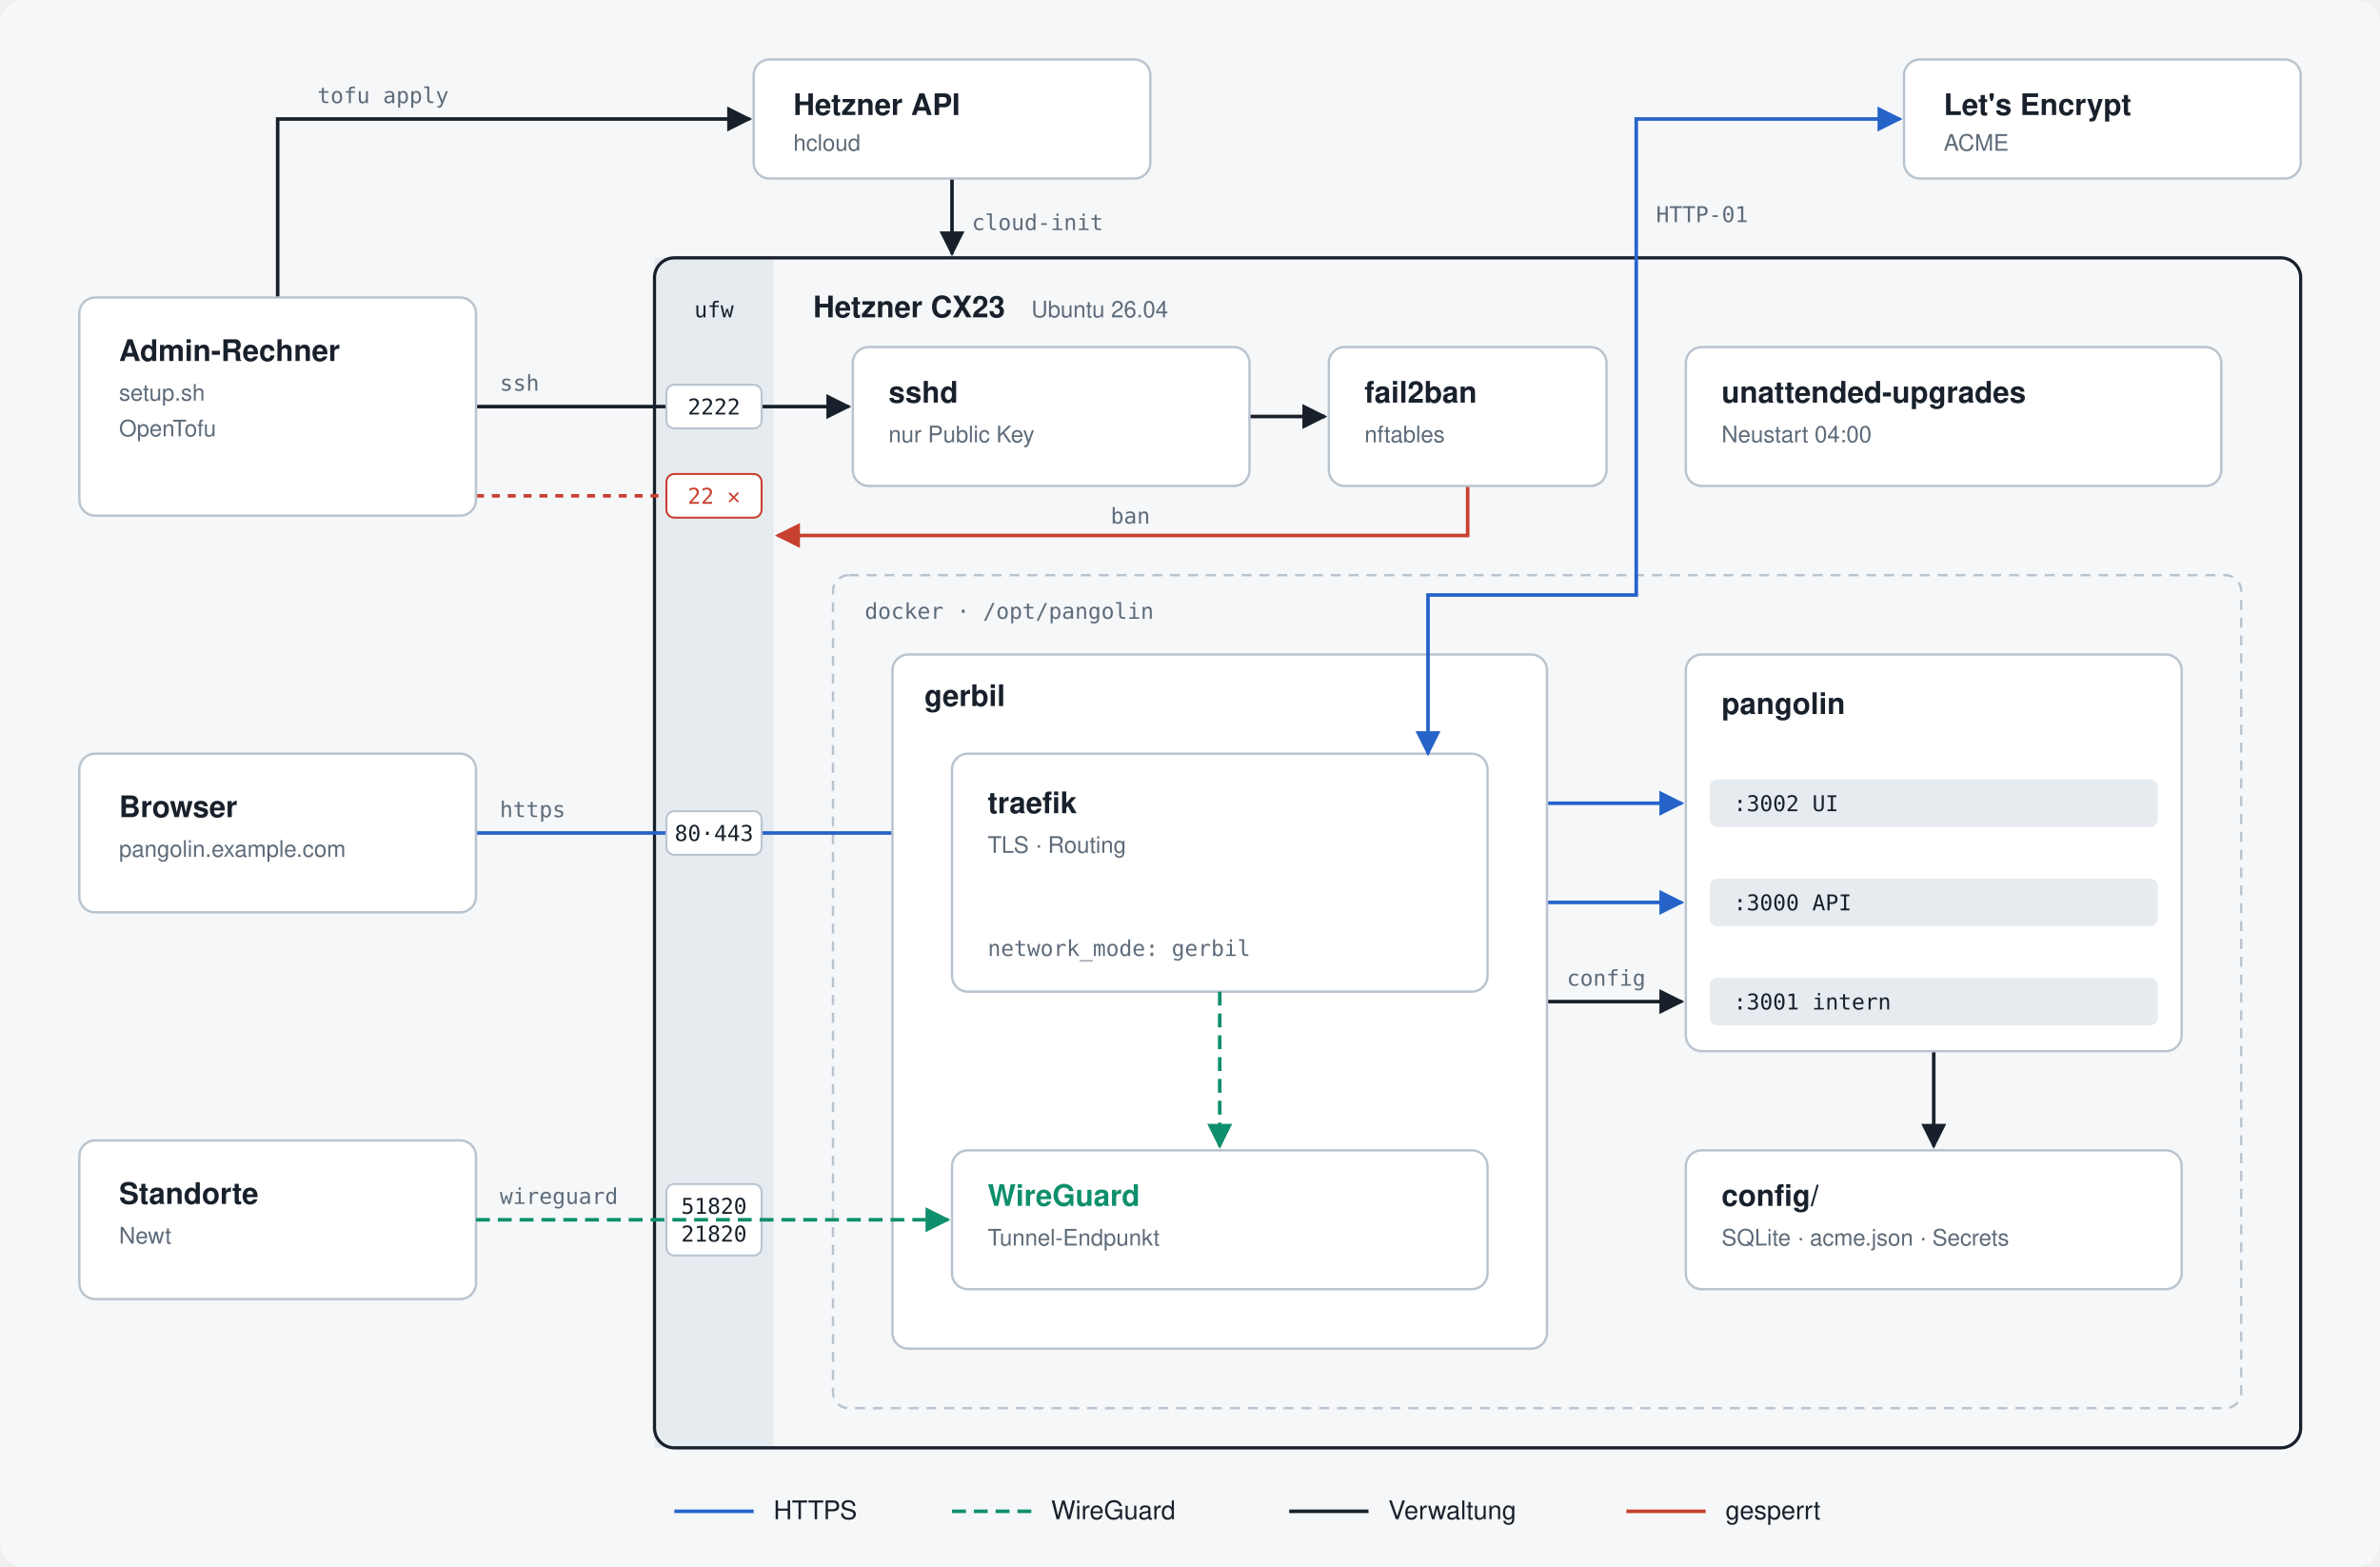
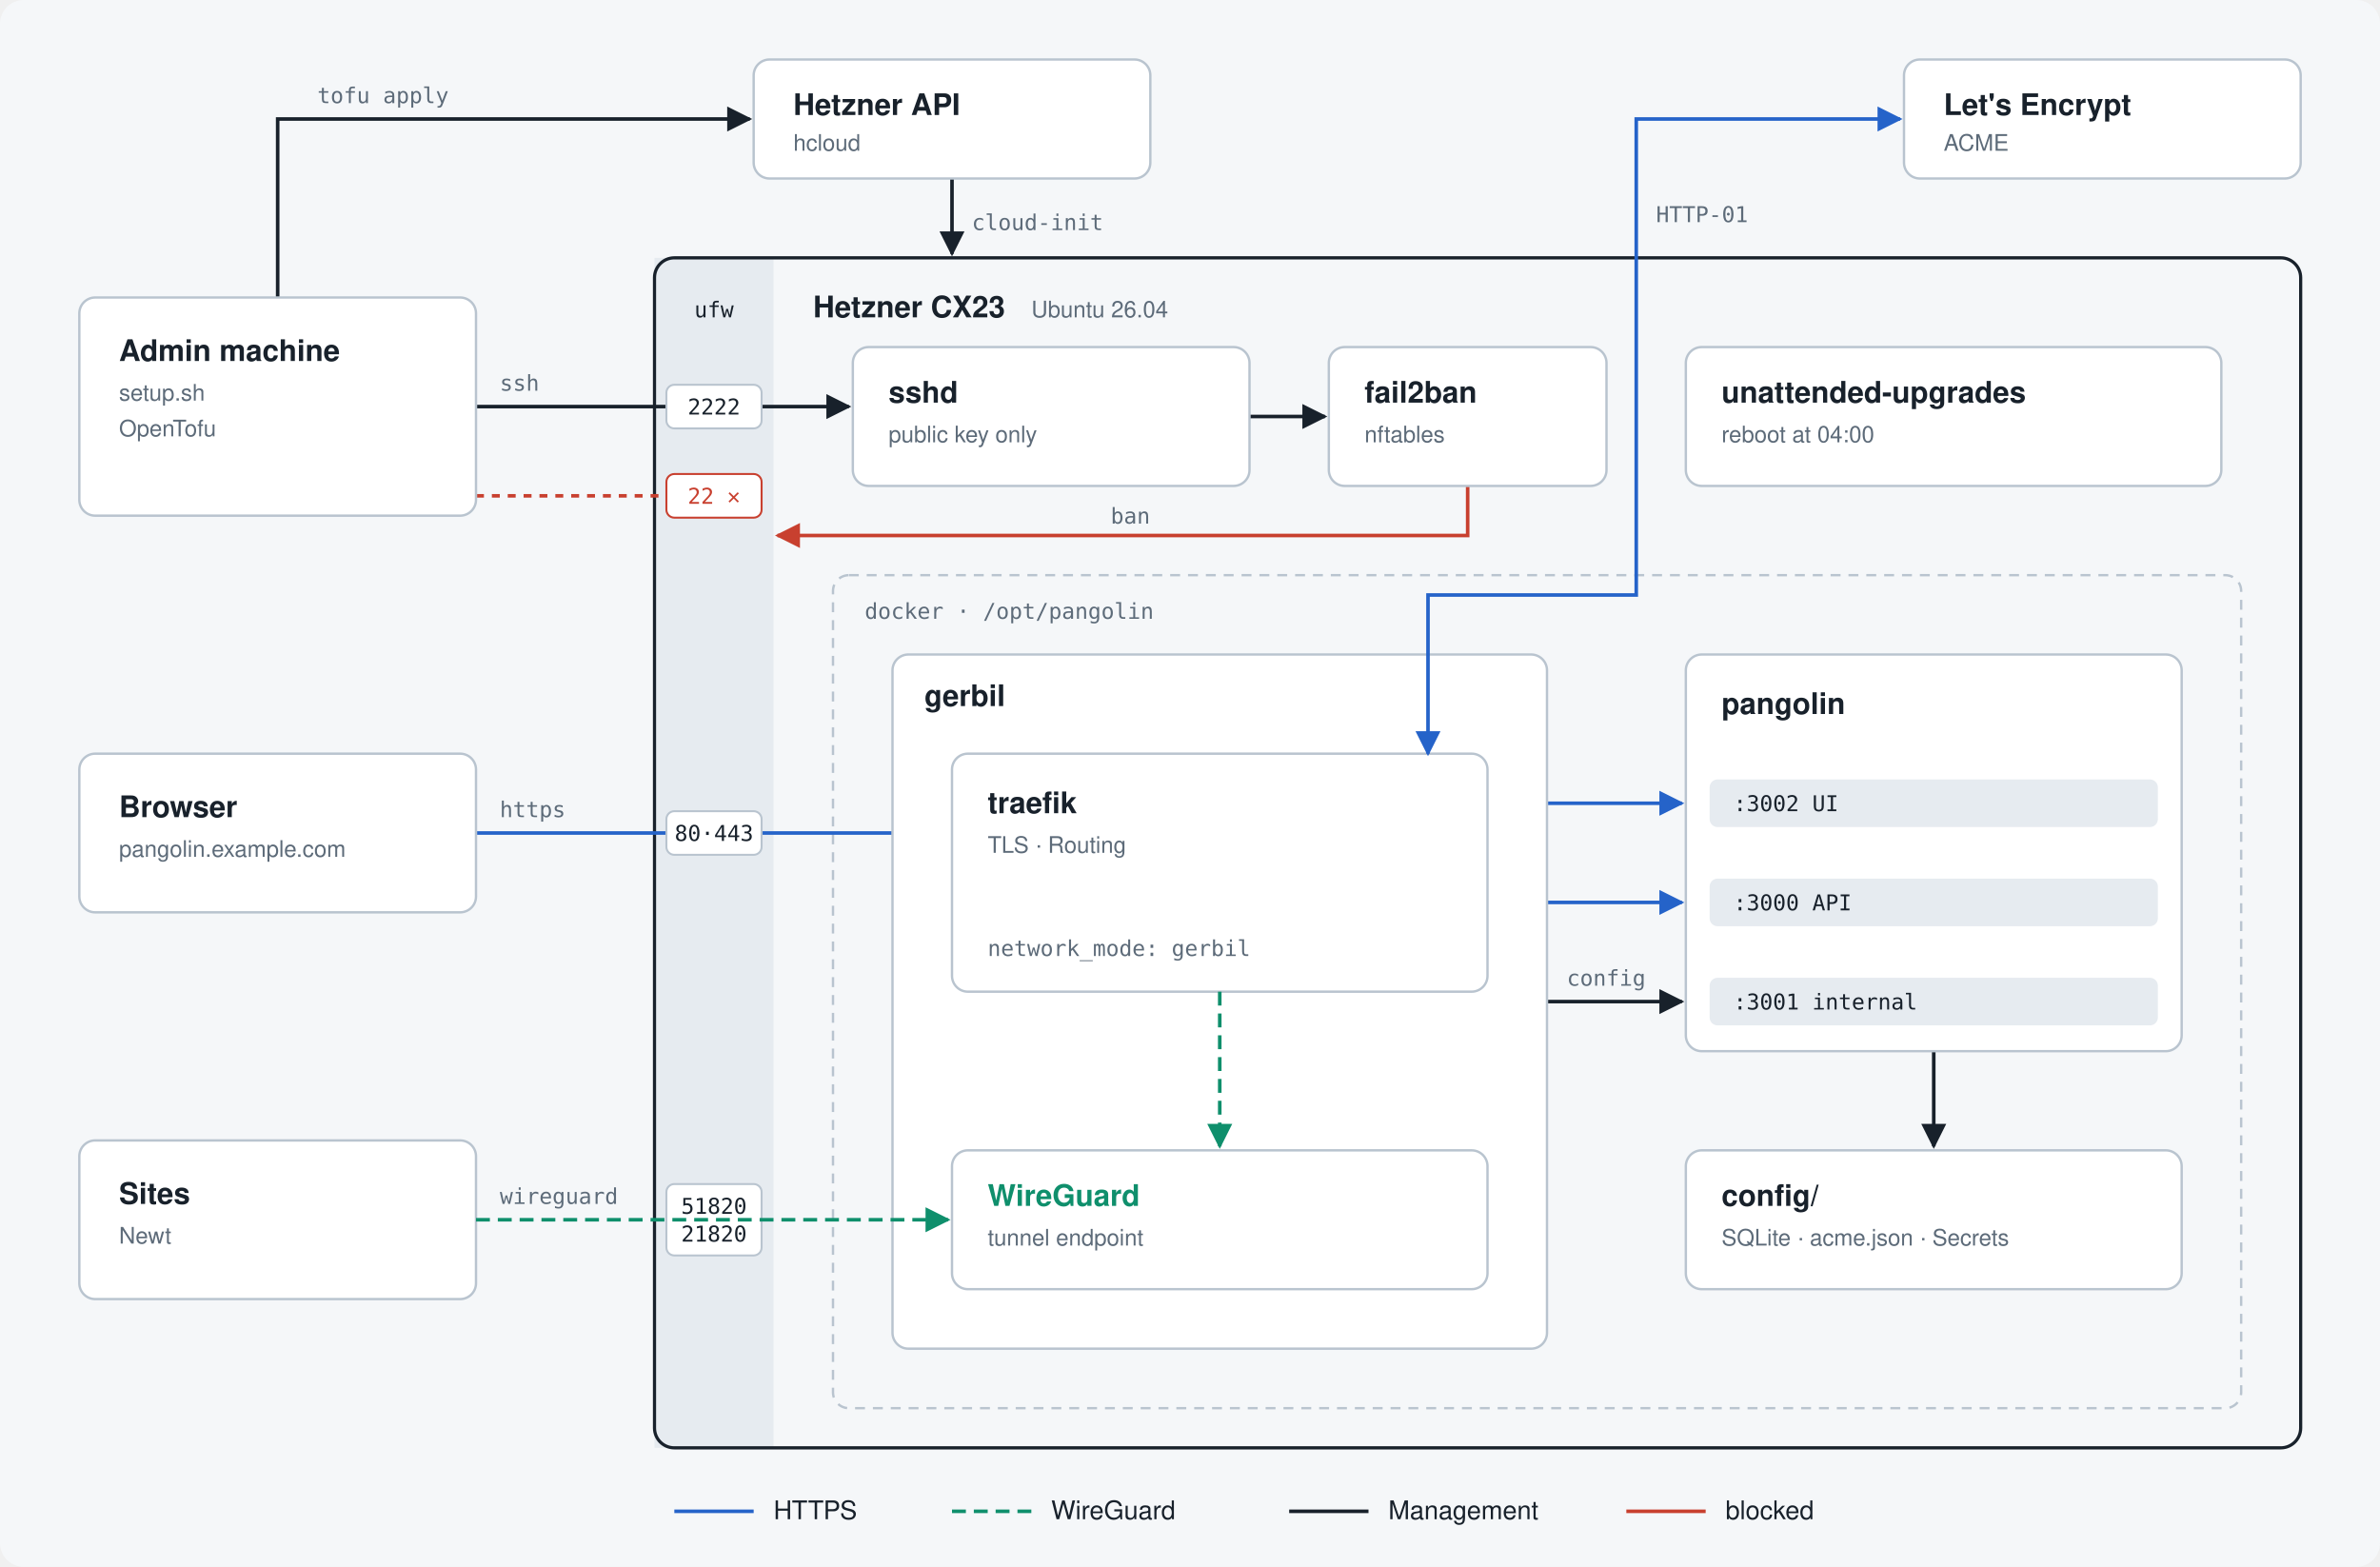
- <svg xmlns="http://www.w3.org/2000/svg" viewBox="0 0 1200 790" width="1200" height="790" role="img" aria-label="Architektur des Pangolin-Servers auf Hetzner">
+ <svg xmlns="http://www.w3.org/2000/svg" viewBox="0 0 1200 790" width="1200" height="790" role="img" aria-label="Architecture of the Pangolin server on Hetzner">
  <style>
    text { font-family: -apple-system, "Segoe UI", Helvetica, Arial, sans-serif; font-size: 13px; }
    .t { font-weight: 600; font-size: 15px; }
    .s { font-size: 11.5px; }
    .m, .lbl { font-family: ui-monospace, "SFMono-Regular", Menlo, Consolas, monospace; font-size: 11px; }
    .box { stroke-width: 1.2; }
    .server { fill: none; stroke-width: 1.6; }
    .docker { fill: none; stroke-width: 1.2; stroke-dasharray: 5 4; }
    .e { fill: none; stroke-width: 1.8; }
    .wg { stroke-dasharray: 7 4; }
    .deny.d { stroke-dasharray: 4 4; }
    .bg { fill: #f5f7f9; }
    text { fill: #18212b; }
    .s, .lbl { fill: #5d6b79; }
    .box { fill: #ffffff; stroke: #b9c4cf; }
    .server { stroke: #18212b; }
    .wall, .row { fill: #e6ebf0; }
    .docker { stroke: #b9c4cf; }
    .chip { fill: #ffffff; stroke: #b9c4cf; }
    .chip.no { stroke: #c8402f; }
    .admin { stroke: #18212b; }
    .https { stroke: #2563c9; }
    .wg { stroke: #0f8f6c; }
    .deny { stroke: #c8402f; }
    .ha { fill: #18212b; } .hh { fill: #2563c9; } .hw { fill: #0f8f6c; } .hd { fill: #c8402f; }
    text.c-wg { fill: #0f8f6c; } text.c-deny { fill: #c8402f; }
    @media (prefers-color-scheme: dark) {
    .bg { fill: #11171d; }
    text { fill: #e3e9ef; }
    .s, .lbl { fill: #8e9cab; }
    .box { fill: #1a222b; stroke: #3b4855; }
    .server { stroke: #e3e9ef; }
    .wall, .row { fill: #222c36; }
    .docker { stroke: #3b4855; }
    .chip { fill: #1a222b; stroke: #3b4855; }
    .chip.no { stroke: #f07563; }
    .admin { stroke: #e3e9ef; }
    .https { stroke: #6ea2ff; }
    .wg { stroke: #3cc79e; }
    .deny { stroke: #f07563; }
    .ha { fill: #e3e9ef; } .hh { fill: #6ea2ff; } .hw { fill: #3cc79e; } .hd { fill: #f07563; }
    text.c-wg { fill: #3cc79e; } text.c-deny { fill: #f07563; }
    }
  </style>
  <rect class="bg" fill="#f5f7f9" x="0" y="0" width="1200" height="790" rx="12" />
  <defs>
    <marker id="ma" viewBox="0 0 10 10" refX="9" refY="5" markerWidth="7" markerHeight="7" orient="auto-start-reverse">
      <path class="ha" d="M0 0 L10 5 L0 10 z" />
    </marker>
    <marker id="mh" viewBox="0 0 10 10" refX="9" refY="5" markerWidth="7" markerHeight="7" orient="auto-start-reverse">
      <path class="hh" d="M0 0 L10 5 L0 10 z" />
    </marker>
    <marker id="mw" viewBox="0 0 10 10" refX="9" refY="5" markerWidth="7" markerHeight="7" orient="auto-start-reverse">
      <path class="hw" d="M0 0 L10 5 L0 10 z" />
    </marker>
    <marker id="md" viewBox="0 0 10 10" refX="9" refY="5" markerWidth="7" markerHeight="7" orient="auto-start-reverse">
      <path class="hd" d="M0 0 L10 5 L0 10 z" />
    </marker>
  </defs>
  <rect class="wall" x="330" y="130" width="60" height="600" />
  <rect class="server" x="330" y="130" width="830" height="600" rx="10" />
  <text class="t" x="410" y="160">Hetzner CX23</text>
  <text class="s" x="520" y="160">Ubuntu 26.04</text>
  <text class="m" x="360" y="160" text-anchor="middle">ufw</text>
  <rect class="docker" x="420" y="290" width="710" height="420" rx="8" />
  <text class="lbl" x="436" y="312">docker · /opt/pangolin</text>
  <path class="e admin" d="M140 150 V60 H378" marker-end="url(#ma)" />
  <text class="lbl" x="160" y="52">tofu apply</text>
  <path class="e admin" d="M480 90 V128" marker-end="url(#ma)" />
  <text class="lbl" x="490" y="116">cloud-init</text>
  <path class="e admin" d="M240 205 H428" marker-end="url(#ma)" />
  <text class="lbl" x="252" y="197">ssh</text>
  <path class="e deny d" d="M240 250 H334" />
  <path class="e admin" d="M630 210 H668" marker-end="url(#ma)" />
  <path class="e deny" d="M740 245 V270 H392" marker-end="url(#md)" />
  <text class="lbl" x="560" y="264">ban</text>
  <path class="e https" d="M240 420 H478" marker-end="url(#mh)" />
  <text class="lbl" x="252" y="412">https</text>
  <path class="e https" d="M750 405 H848" marker-end="url(#mh)" />
  <path class="e https" d="M750 455 H848" marker-end="url(#mh)" />
  <text class="lbl" x="835" y="112">HTTP-01</text>
  <path class="e admin" d="M780 505 H848" marker-end="url(#ma)" />
  <text class="lbl" x="790" y="497">config</text>
  <path class="e admin" d="M975 530 V578" marker-end="url(#ma)" />
  <text class="lbl" x="252" y="607">wireguard</text>
  <rect class="chip" x="336" y="194" width="48" height="22" rx="4" />
  <text class="m" x="360" y="209" text-anchor="middle">2222</text>
  <rect class="chip no" x="336" y="239" width="48" height="22" rx="4" />
  <text class="m c-deny" x="360" y="254" text-anchor="middle">22 ✕</text>
  <rect class="chip" x="336" y="409" width="48" height="22" rx="4" />
  <text class="m" x="360" y="424" text-anchor="middle">80·443</text>
  <rect class="chip" x="336" y="597" width="48" height="36" rx="4" />
  <text class="m" x="360" y="612" text-anchor="middle">51820</text>
  <text class="m" x="360" y="626" text-anchor="middle">21820</text>
  <rect class="box" x="40" y="150" width="200" height="110" rx="8" />
-   <text class="t" x="60" y="182">Admin-Rechner</text>
+   <text class="t" x="60" y="182">Admin machine</text>
  <text class="s" x="60" y="202">setup.sh</text>
  <text class="s" x="60" y="220">OpenTofu</text>
  <rect class="box" x="40" y="380" width="200" height="80" rx="8" />
  <text class="t" x="60" y="412">Browser</text>
  <text class="s" x="60" y="432">pangolin.example.com</text>
  <rect class="box" x="40" y="575" width="200" height="80" rx="8" />
-   <text class="t" x="60" y="607">Standorte</text>
+   <text class="t" x="60" y="607">Sites</text>
  <text class="s" x="60" y="627">Newt</text>
  <rect class="box" x="380" y="30" width="200" height="60" rx="8" />
  <text class="t" x="400" y="58">Hetzner API</text>
  <text class="s" x="400" y="76">hcloud</text>
  <rect class="box" x="960" y="30" width="200" height="60" rx="8" />
  <text class="t" x="980" y="58">Let's Encrypt</text>
  <text class="s" x="980" y="76">ACME</text>
  <rect class="box" x="430" y="175" width="200" height="70" rx="8" />
  <text class="t" x="448" y="203">sshd</text>
-   <text class="s" x="448" y="223">nur Public Key</text>
+   <text class="s" x="448" y="223">public key only</text>
  <rect class="box" x="670" y="175" width="140" height="70" rx="8" />
  <text class="t" x="688" y="203">fail2ban</text>
  <text class="s" x="688" y="223">nftables</text>
  <rect class="box" x="850" y="175" width="270" height="70" rx="8" />
  <text class="t" x="868" y="203">unattended-upgrades</text>
-   <text class="s" x="868" y="223">Neustart 04:00</text>
+   <text class="s" x="868" y="223">reboot at 04:00</text>
  <rect class="box" x="450" y="330" width="330" height="350" rx="8" />
  <text class="t" x="466" y="356">gerbil</text>
  <rect class="box" x="480" y="380" width="270" height="120" rx="8" />
  <text class="t" x="498" y="410">traefik</text>
  <text class="s" x="498" y="430">TLS · Routing</text>
  <text class="lbl" x="498" y="482">network_mode: gerbil</text>
  <rect class="box" x="480" y="580" width="270" height="70" rx="8" />
  <text class="t c-wg" x="498" y="608">WireGuard</text>
-   <text class="s" x="498" y="628">Tunnel-Endpunkt</text>
+   <text class="s" x="498" y="628">tunnel endpoint</text>
  <path class="e https" d="M720 380 V300 H825 V60 H958" marker-start="url(#mh)" marker-end="url(#mh)" />
  <path class="e wg" d="M240 615 H478" marker-end="url(#mw)" />
  <path class="e wg" d="M615 500 V578" marker-end="url(#mw)" />
  <rect class="box" x="850" y="330" width="250" height="200" rx="8" />
  <text class="t" x="868" y="360">pangolin</text>
  <rect class="row" x="862" y="393" width="226" height="24" rx="4" />
  <text class="m" x="874" y="409">:3002  UI</text>
  <rect class="row" x="862" y="443" width="226" height="24" rx="4" />
  <text class="m" x="874" y="459">:3000  API</text>
  <rect class="row" x="862" y="493" width="226" height="24" rx="4" />
-   <text class="m" x="874" y="509">:3001  intern</text>
+   <text class="m" x="874" y="509">:3001  internal</text>
  <rect class="box" x="850" y="580" width="250" height="70" rx="8" />
  <text class="t" x="868" y="608">config/</text>
  <text class="s" x="868" y="628">SQLite · acme.json · Secrets</text>
  <path class="e https" d="M340 762 H380" />
  <text x="390" y="766">HTTPS</text>
  <path class="e wg" d="M480 762 H520" />
  <text x="530" y="766">WireGuard</text>
  <path class="e admin" d="M650 762 H690" />
-   <text x="700" y="766">Verwaltung</text>
+   <text x="700" y="766">Management</text>
  <path class="e deny" d="M820 762 H860" />
-   <text x="870" y="766">gesperrt</text>
+   <text x="870" y="766">blocked</text>
</svg>
